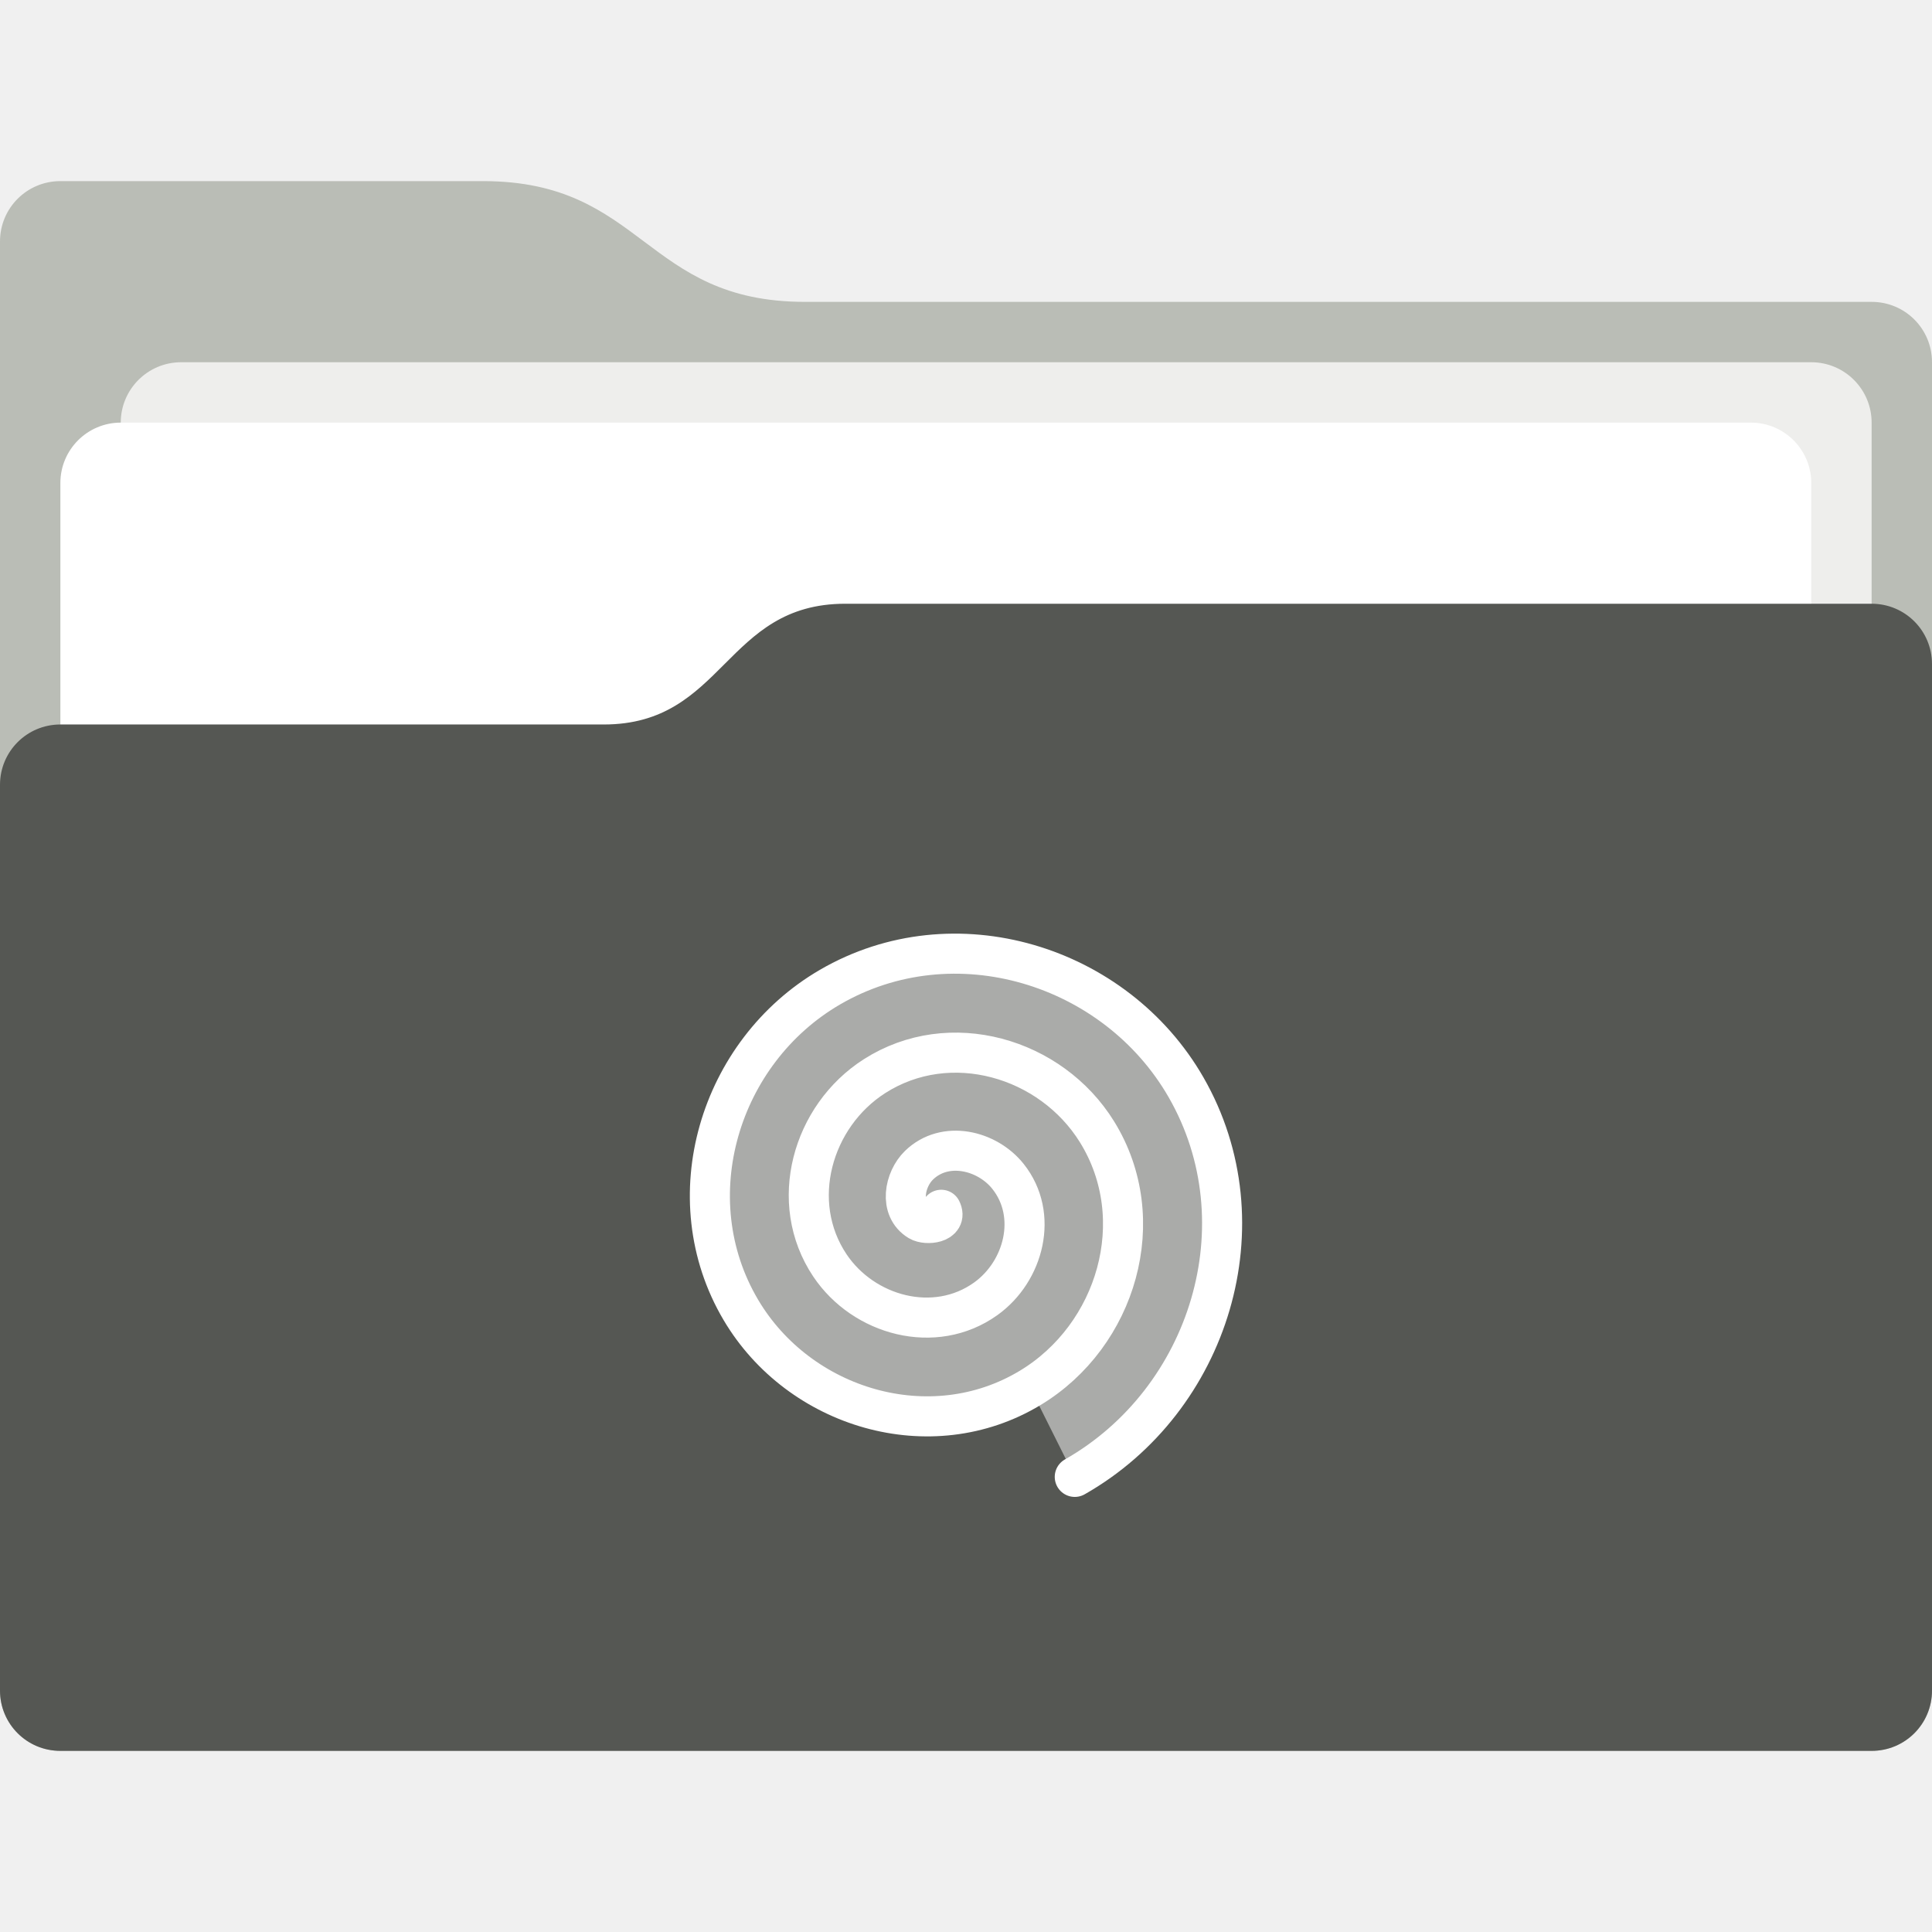
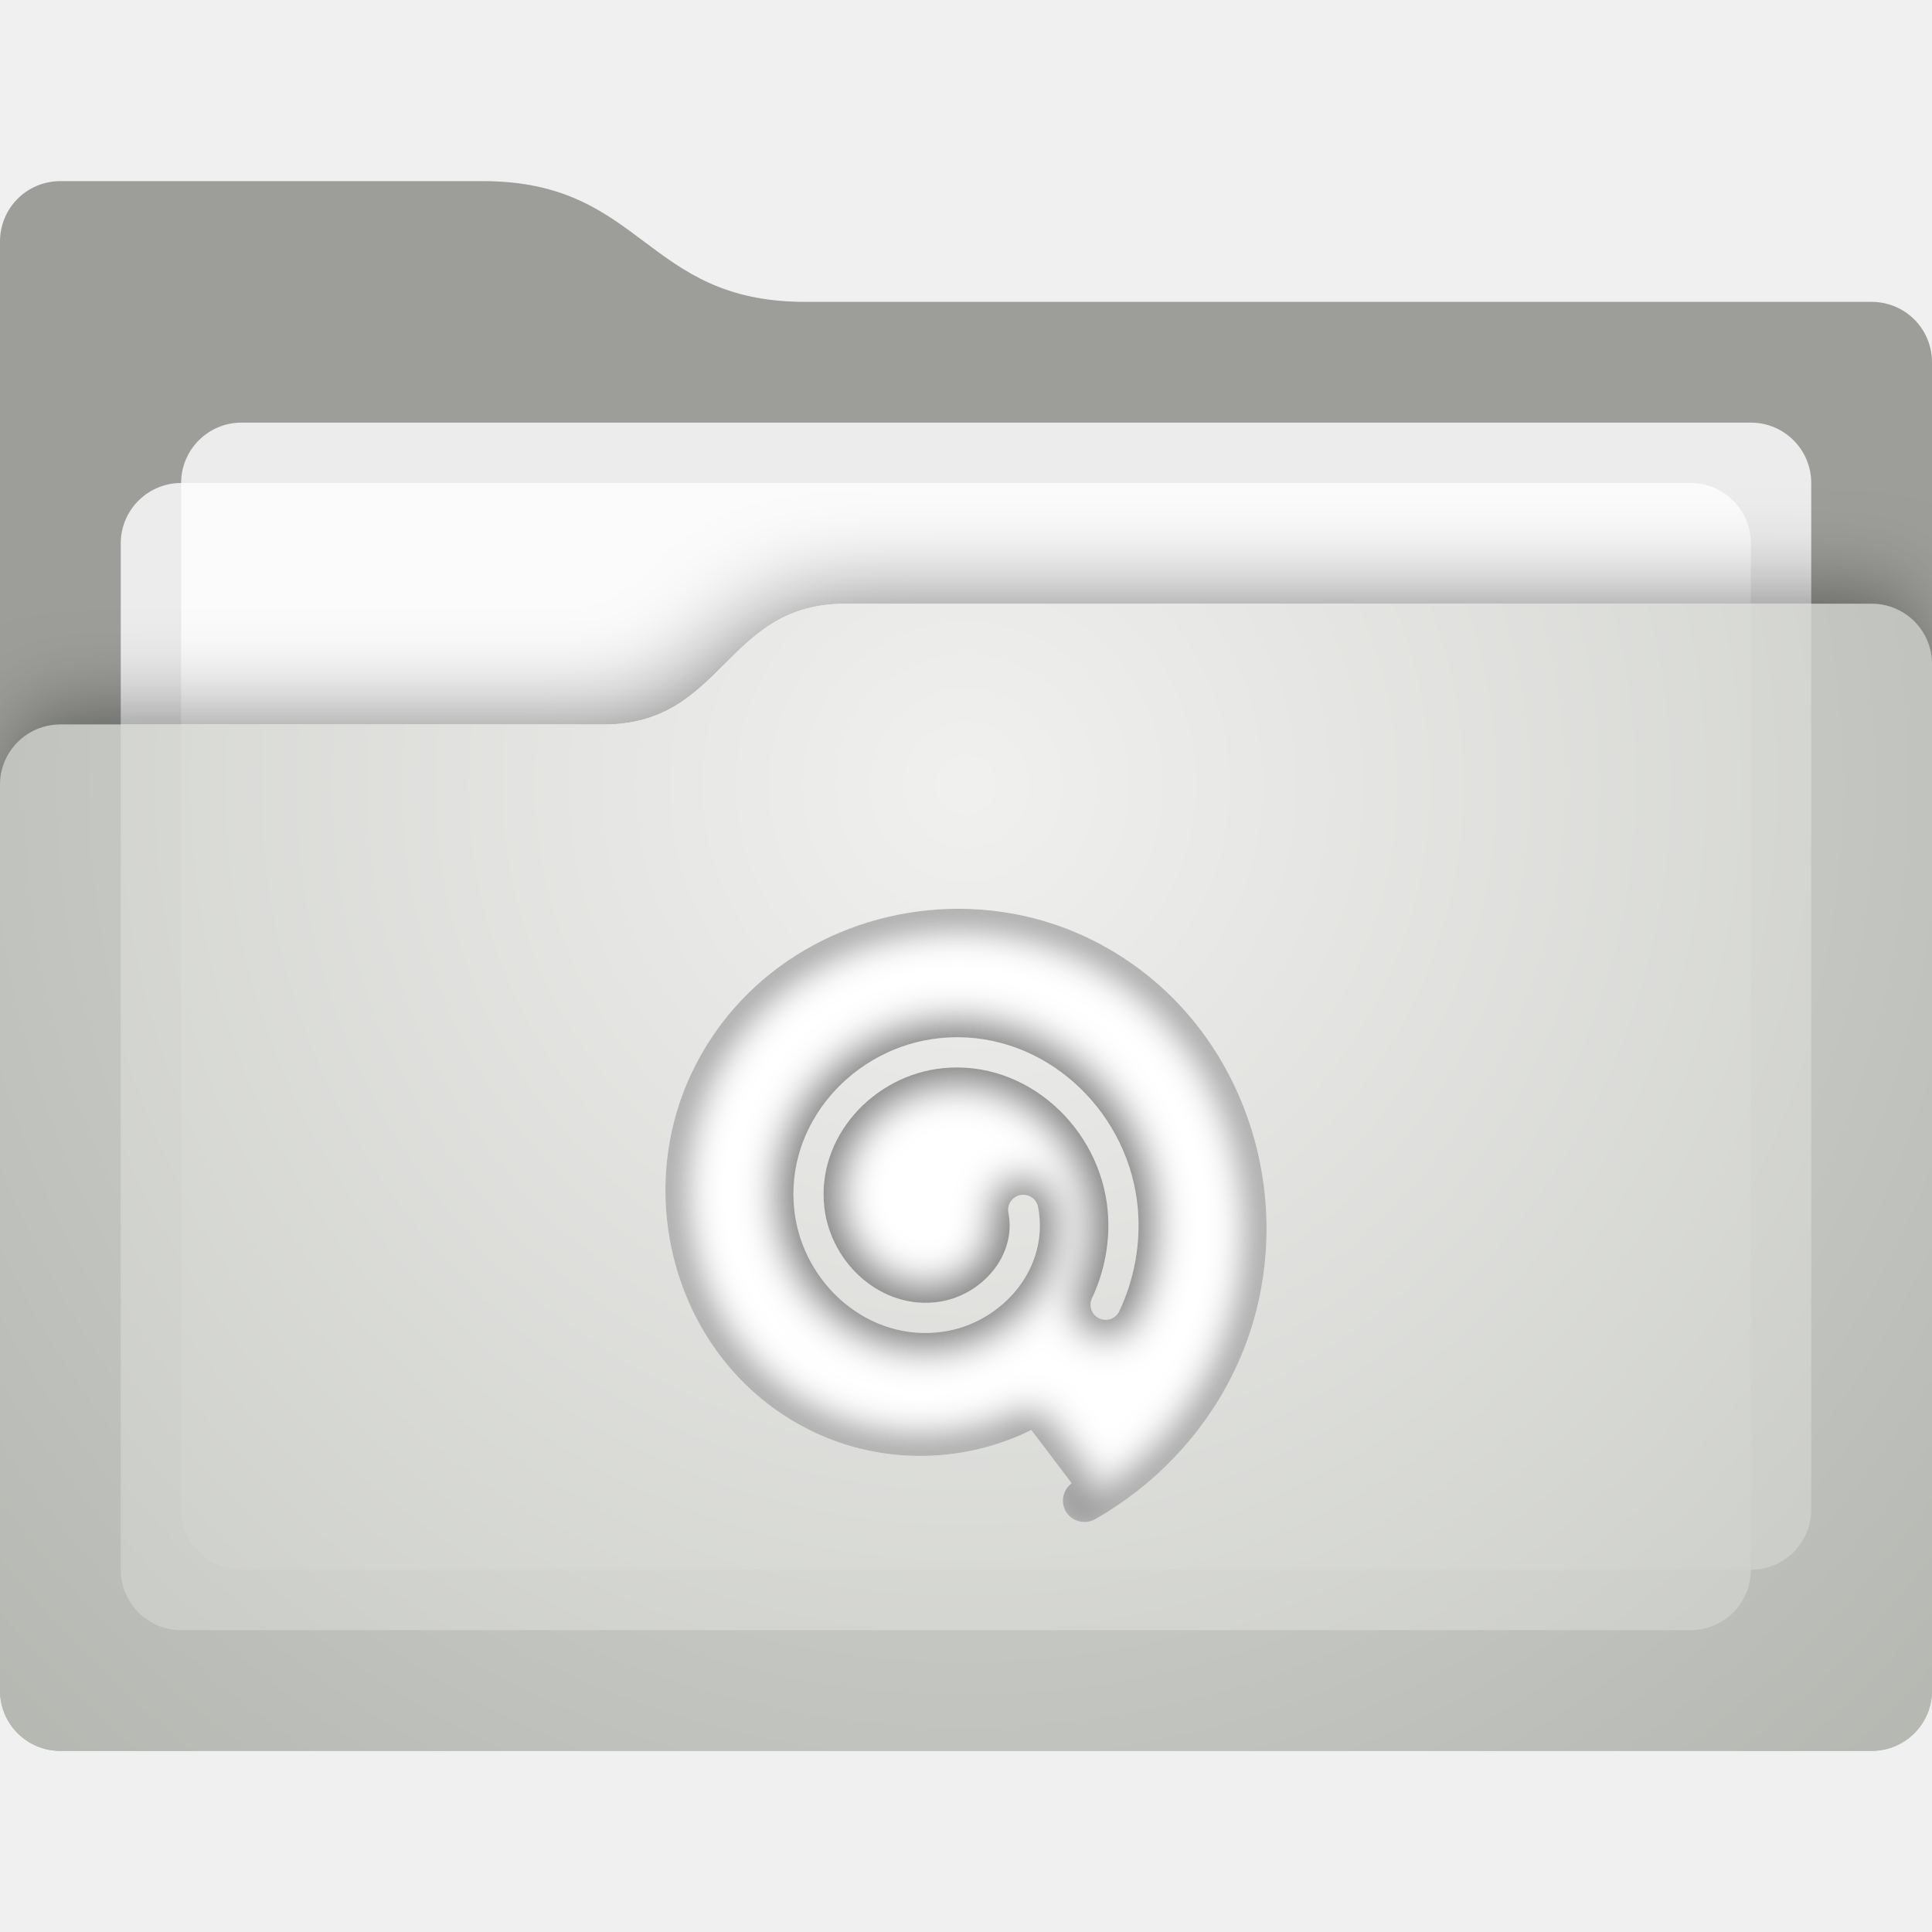
<svg xmlns="http://www.w3.org/2000/svg" xmlns:xlink="http://www.w3.org/1999/xlink" width="128" height="128" id="svg2" version="1.1">
  <defs id="defs4">
    <linearGradient id="linearGradient3785-6">
      <stop style="stop-color:#ffffff;stop-opacity:1;" offset="0" id="stop3787-4" />
      <stop style="stop-color:#d6d6d6;stop-opacity:1;" offset="1" id="stop3789-3" />
    </linearGradient>
    <linearGradient id="linearGradient3802-3">
      <stop style="stop-color:#ffc475;stop-opacity:1;" offset="0" id="stop3804-4" />
      <stop style="stop-color:#ff004a;stop-opacity:1;" offset="1" id="stop3806-1" />
    </linearGradient>
    <radialGradient xlink:href="#linearGradient3802-3" id="radialGradient3852" cx="153.6" cy="1046.224" fx="153.6" fy="1046.224" r="7.5" gradientTransform="matrix(1.666665,-3.5764157e-7,3.5147543e-7,1.599988,-101.0006,-626.5843)" gradientUnits="userSpaceOnUse" />
    <linearGradient id="linearGradient3802-3-5">
      <stop style="stop-color:#ffc475;stop-opacity:1;" offset="0" id="stop3804-4-7" />
      <stop style="stop-color:#ff004a;stop-opacity:1;" offset="1" id="stop3806-1-0" />
    </linearGradient>
    <linearGradient id="linearGradient3785-0-1">
      <stop style="stop-color:#ffffff;stop-opacity:1;" offset="0" id="stop3787-7-8" />
      <stop style="stop-color:#d6d6d6;stop-opacity:1;" offset="1" id="stop3789-1-7" />
    </linearGradient>
+     <clipPath clipPathUnits="userSpaceOnUse" id="clipPath4405">
+       <path id="path4407" style="opacity:0.8;fill:#888a85;fill-opacity:1;stroke:none;stroke-width:0.417;stroke-miterlimit:4;stroke-dasharray:none" d="m 4,936.362 c -2.216,0 -4,1.784 -4,4 v 8 28 c 0,-2.216 1.784,-4 4,-4 H 22.666 25.334 40 c 8,0 8,-8 16,-8 h 68 c 2.216,0 4,1.784 4,4 v -20 c 0,-2.216 -1.784,-4 -4,-4 H 53.334 c -10.667,0 -10.667,-8 -21.334,-8 z" />
+     </clipPath>
+     <filter style="color-interpolation-filters:sRGB" id="filter4275" x="-0.06" y="-0.101" width="1.12" height="1.201">
+       <feGaussianBlur stdDeviation="3.188" id="feGaussianBlur4277" />
+     </filter>
+     <radialGradient xlink:href="#coverGradient" id="radialGradient2626" cx="72.521" cy="998.115" fx="72.521" fy="998.115" r="64" gradientTransform="matrix(1.4375,0,-2.6475526e-5,1.437502,-40.22286,-458.4303)" gradientUnits="userSpaceOnUse" />
+     <linearGradient id="coverGradient">
+       <stop style="stop-color:#eeeeec;stop-opacity:0.8" offset="0" id="stop8414" />
+       <stop style="stop-color:#babdb6;stop-opacity:0.8" offset="1" id="stop8416" />
+     </linearGradient>
+     <radialGradient xlink:href="#coverGradient" id="radialGradient4484" cx="156" cy="76.111" fx="156" fy="76.111" r="16" gradientTransform="matrix(1.53125,0,0,1.531251,-82.875,887.817)" gradientUnits="userSpaceOnUse" />
+     <filter style="color-interpolation-filters:sRGB" id="filter2087" x="-0.101" y="-0.099" width="1.202" height="1.198">
+       <feGaussianBlur stdDeviation="1.257" id="feGaussianBlur2089" />
+     </filter>
+     <clipPath clipPathUnits="userSpaceOnUse" id="clipPath2111">
+       <path id="path2113" style="color:#000000;fill:#ffffff;fill-opacity:0.502;stroke-width:2.891;stroke-linecap:round;-inkscape-stroke:none" d="m 63.492,60.209 c -7.173,-0.002 -14.183,3.794 -17.549,10.629 -4.266,8.664 -0.988,19.71 7.893,24 4.661,2.251 10.076,2.097 14.494,-0.1 L 71,98.268 a 1.445,1.445 0 0 0 -0.408,1.838 1.445,1.445 0 0 0 1.969,0.543 c 3.847,-2.185 7.021,-5.477 9.025,-9.434 5.248,-10.36 1.375,-23.636 -9.186,-28.918 -2.378,-1.189 -4.92,-1.855 -7.473,-2.037 -0.479,-0.034 -0.957,-0.051 -1.436,-0.051 z m 0.02,8.51 c 6.204,0.054 11.333,5.185 11.871,11.346 0.204,2.333 -0.232,4.694 -1.227,6.805 a 1,1 0 0 1 -1.33,0.477 1,1 0 0 1 -0.48,-1.332 c 0.845,-1.794 1.217,-3.806 1.045,-5.775 -0.48,-5.501 -5.351,-10.035 -10.932,-9.471 -4.606,0.466 -8.402,4.59 -7.84,9.266 0.446,3.711 3.824,6.771 7.592,6.213 2.818,-0.418 5.151,-3.052 4.6,-5.904 a 1,1 0 0 1 0.791,-1.172 1,1 0 0 1 1.172,0.793 c 0.788,4.077 -2.402,7.687 -6.268,8.26 -4.967,0.736 -9.298,-3.183 -9.871,-7.951 -0.704,-5.86 3.953,-10.921 9.623,-11.494 0.422,-0.043 0.84,-0.062 1.254,-0.059 z" />
+     </clipPath>
  </defs>
  <g id="layer1" transform="translate(0,-924.3622)">
-     <text style="font-style:normal;font-weight:normal;font-size:24px;line-height:125%;font-family:Sans;letter-spacing:0px;word-spacing:0px;fill:#000000;fill-opacity:1;stroke:none" xml:space="preserve" id="text5893-3" y="948.362" x="-56">
-       <tspan id="tspan5895-8" y="948.362" x="-56">128</tspan>
+     <g id="icon31">
+       <path style="fill:#888a85;fill-opacity:0.8" d="m 145,992.362 c -0.554,0 -1,0.446 -1,1 v 2.391 0.609 20.609 c 0,0.771 0.62,1.391 1.391,1.391 h 29.219 c 0.771,0 1.391,-0.62 1.391,-1.391 v -21.219 c 0,-0.771 -0.62,-1.391 -1.391,-1.391 H 154 c -2,0 -2,-2 -4,-2 h -2 z" id="back31" />
+       <rect style="fill:#eeeeec;fill-opacity:0.8;stroke:none" id="paperB31" width="27" height="19" x="147" y="996.362" rx="1" ry="1" />
+       <rect style="fill:#ffffff;fill-opacity:0.8;stroke:none" id="paperA31" width="27" height="19" x="146" y="997.362" rx="1" ry="1" />
+       <path style="fill:url(#radialGradient4484);fill-opacity:1" d="m 156,1000.362 c -2,0 -2,2 -4,2 h -1 -5.609 c -0.771,0 -1.391,0.62 -1.391,1.391 v 1.547 0.672 11 c 0,0.771 0.62,1.391 1.391,1.391 h 29.219 c 0.771,0 1.391,-0.62 1.391,-1.391 v -15.219 c 0,-0.771 -0.62,-1.391 -1.391,-1.391 z" id="front31" />
+     </g>
+     <g id="icon16">
+       <path style="fill:#888a85;fill-opacity:1;stroke:none" d="m 144,1037.362 v 1 6 h 16 v -6 h -12 v -1 z" id="back16" />
+       <rect style="fill:#ffffff;fill-opacity:1;stroke:none" id="paper16" width="14" height="5" x="145" y="1039.362" />
+       <path style="fill:#babdb6;fill-opacity:1;stroke:none" d="m 148,1041.362 v 1 h -4 v 8 h 16 v -9 z" id="front16" />
+     </g>
+     <g id="icon128">
+       <path id="back" d="m 4,936.362 c -2.216,0 -4,1.784 -4,4 v 8 88 c 0,2.216 1.784,4 4,4 H 124 c 2.216,0 4,-1.784 4,-4 v -88 c 0,-2.216 -1.784,-4 -4,-4 H 53.333 c -10.667,0 -10.667,-8 -21.333,-8 z" style="opacity:1;fill:#888a85;fill-opacity:0.8;stroke:none;stroke-width:0.417;stroke-miterlimit:4;stroke-dasharray:none" />
+       <rect style="opacity:1;fill:#ffffff;fill-opacity:0.8;stroke:none;stroke-width:0.417;stroke-miterlimit:4;stroke-dasharray:none" id="paperB" width="108" height="76" x="12" y="952.362" rx="4" ry="4" />
+       <rect style="opacity:1;fill:#ffffff;fill-opacity:0.8;stroke:none;stroke-width:0.417;stroke-miterlimit:4;stroke-dasharray:none" id="paperA" width="108" height="76" x="8" y="956.362" rx="4" ry="4" />
+       <path id="path4255" d="m 56,964.362 c -8,0 -8,8 -16,8 H 25.333 22.667 4 c -2.216,0 -4,1.784 -4,4 v 6.667 4 49.333 c 0,2.216 1.784,4 4,4 H 124 c 2.216,0 4,-1.784 4,-4 v -68 c 0,-2.216 -1.784,-4 -4,-4 z" style="opacity:0.5;fill:#000000;fill-opacity:1;stroke:none;stroke-width:0.417;stroke-miterlimit:4;stroke-dasharray:none;filter:url(#filter4275)" clip-path="url(#clipPath4405)" />
+       <path id="front" d="m 56,964.362 c -8,0 -8,8 -16,8 H 25.333 22.667 4 c -2.216,0 -4,1.784 -4,4 v 6.667 4 49.333 c 0,2.216 1.784,4 4,4 H 124 c 2.216,0 4,-1.784 4,-4 v -68 c 0,-2.216 -1.784,-4 -4,-4 z" style="opacity:1;fill:url(#radialGradient2626);fill-opacity:1;stroke:none;stroke-width:0.417;stroke-miterlimit:4;stroke-dasharray:none" />
+     </g>
+     <text style="font-style:normal;font-weight:normal;font-size:24px;line-height:0%;font-family:sans-serif;letter-spacing:0px;word-spacing:0px;fill:#000000;fill-opacity:1;stroke:none" xml:space="preserve" id="text5893-3" y="948.362" x="-56">
+       <tspan id="tspan5895-8" y="948.362" x="-56" style="font-family:sans-serif">128</tspan>
    </text>
-     <text style="font-style:normal;font-weight:normal;font-size:16px;line-height:125%;font-family:Sans;letter-spacing:0px;word-spacing:0px;fill:#000000;fill-opacity:1;stroke:none" xml:space="preserve" id="text5901" y="1000.362" x="184">
-       <tspan id="tspan5903" y="1000.362" x="184">31 - 17</tspan>
+     <text style="font-style:normal;font-weight:normal;font-size:16px;line-height:0%;font-family:sans-serif;letter-spacing:0px;word-spacing:0px;fill:#000000;fill-opacity:1;stroke:none" xml:space="preserve" id="text5901" y="1000.362" x="184">
+       <tspan id="tspan5903" y="1000.362" x="184" style="font-family:sans-serif">31 - 17</tspan>
    </text>
-     <text style="font-style:normal;font-weight:normal;font-size:16px;line-height:125%;font-family:Sans;letter-spacing:0px;word-spacing:0px;fill:#000000;fill-opacity:1;stroke:none" xml:space="preserve" id="text5905" y="1048.362" x="172">
-       <tspan id="tspan5907" y="1048.362" x="172">16</tspan>
+     <text style="font-style:normal;font-weight:normal;font-size:16px;line-height:0%;font-family:sans-serif;letter-spacing:0px;word-spacing:0px;fill:#000000;fill-opacity:1;stroke:none" xml:space="preserve" id="text5905" y="1048.362" x="172">
+       <tspan id="tspan5907" y="1048.362" x="172" style="font-family:sans-serif">16</tspan>
    </text>
    <rect style="fill:none;stroke:#000000;stroke-width:1;stroke-linecap:round;stroke-linejoin:round;stroke-miterlimit:4;stroke-dasharray:none;stroke-dashoffset:0;stroke-opacity:1" id="rect5919" y="984.362" x="140" rx="4.5902016e-07" height="40" width="40" />
-     <path style="opacity:1;fill:#babdb6;fill-opacity:1;stroke:none" d="M 144 113 L 144 114 L 144 120 L 160 120 L 160 114 L 148 114 L 148 113 L 144 113 z " transform="translate(0,924.3622)" id="rect8156" />
    <rect style="fill:none;stroke:#000000;stroke-width:1;stroke-linecap:round;stroke-linejoin:round;stroke-miterlimit:4;stroke-dasharray:none;stroke-dashoffset:0;stroke-opacity:1" id="rect5921" y="1032.362" x="140" rx="4.5902016e-07" height="24" width="24" />
    <rect style="fill:#b3b3b3;fill-opacity:1;stroke:none" id="rect6935" y="980.362" x="144" rx="4.5902016e-07" height="4" width="32" />
    <rect style="fill:#b3b3b3;fill-opacity:1;stroke:none" id="rect6937" y="988.362" x="136" rx="4.5902016e-07" height="32" width="4" />
    <rect style="fill:#b3b3b3;fill-opacity:1;stroke:none" id="rect6939" y="1028.362" x="144" rx="4.5902016e-07" height="4" width="16" />
    <rect style="fill:#b3b3b3;fill-opacity:1;stroke:none" id="rect6941" y="1036.362" x="136" rx="4.5902016e-07" height="16" width="4" />
-     <path style="opacity:1;fill:#babdb6" d="M 145 68 C 144.446 68 144 68.446 144 69 L 144 71.391 L 144 72 L 144 78.609 C 144 79.38 144.62 80 145.391 80 L 174.609 80 C 175.38 80 176 79.38 176 78.609 L 176 71.391 C 176 70.62 175.38 70 174.609 70 L 154 70 C 152 70 152 68 150 68 L 148 68 L 145 68 z " transform="translate(0,924.3622)" id="rect4181" />
-     <rect style="opacity:1;fill:#eeeeec;stroke:none" id="rect4200" width="29" height="11" x="146" y="996.362" rx="1.391" ry="1.391" />
-     <rect style="opacity:1;fill:#ffffff;stroke:none" id="rect4198" width="29" height="9" x="145" y="997.362" rx="1.391" ry="1.391" />
-     <path style="opacity:1;fill:#555753" d="m 156,76 c -2,0 -2,2 -4,2 l -1,0 -5.609,0 C 144.62,78 144,78.62 144,79.391 l 0,1.547 0,0.672 0,11 C 144,93.38 144.62,94 145.391,94 l 29.219,0 C 175.38,94 176,93.38 176,92.609 l 0,-15.219 C 176,76.62 175.38,76 174.609,76 Z" id="rect4179" transform="translate(0,924.3622)" />
-     <rect style="opacity:1;fill:#ffffff;fill-opacity:1;stroke:none" id="rect8166" width="14" height="5" x="145" y="1039.362" />
-     <path style="opacity:1;fill:#555753;fill-opacity:1;stroke:none" d="M 148 117 L 148 118 L 144 118 L 144 126 L 160 126 L 160 117 L 148 117 z " transform="translate(0,924.3622)" id="rect8154" />
-     <g id="g3375" transform="matrix(1.333333,0,0,1.333333,-21.33333,-329.4541)">
-       <g id="g3370">
-         <path style="opacity:1;fill:#babdb6;fill-opacity:1;stroke:none;stroke-width:0.312;stroke-miterlimit:4;stroke-dasharray:none" d="m 19,25 c -1.662,0 -3,1.338 -3,3 l 0,6 0,66 c 0,1.662 1.338,3 3,3 l 90,0 c 1.662,0 3,-1.338 3,-3 l 0,-66 c 0,-1.662 -1.338,-3 -3,-3 l -53,0 c -8,0 -8,-6 -16,-6 l -21,0 z" transform="translate(0,924.3622)" id="rect3584" />
-         <rect style="opacity:1;fill:#eeeeec;fill-opacity:1;stroke:none;stroke-width:0.312;stroke-miterlimit:4;stroke-dasharray:none" id="rect3594" width="87" height="51" x="22" y="958.362" rx="3" ry="3" />
-         <rect ry="3" rx="3" y="961.362" x="19" height="51" width="87" id="rect3596" style="opacity:1;fill:#ffffff;fill-opacity:1;stroke:none;stroke-width:0.312;stroke-miterlimit:4;stroke-dasharray:none" />
-         <path style="opacity:1;fill:#555753;fill-opacity:1;stroke:none;stroke-width:0.312;stroke-miterlimit:4;stroke-dasharray:none" d="m 58,970.362 c -6,0 -6,6 -12,6 l -11,0 -2,0 -14,0 c -1.662,0 -3,1.338 -3,3 l 0,5 0,3 0,37 c 0,1.662 1.338,3 3,3 l 90,0 c 1.662,0 3,-1.338 3,-3 l 0,-51 c 0,-1.662 -1.338,-3 -3,-3 l -51,0 z" id="rect3589" />
-       </g>
-       <path d="m 62.769,1000.476 c 0.333,0.665 -0.733,0.777 -1.106,0.553 -1.011,-0.607 -0.721,-2.064 10e-7,-2.765 1.289,-1.254 3.383,-0.754 4.424,0.553 1.528,1.917 0.794,4.723 -1.106,6.083 -2.532,1.813 -6.07,0.838 -7.743,-1.659 -2.105,-3.142 -0.883,-7.42 2.212,-9.402 3.749,-2.4 8.773,-0.93 11.061,2.765 2.696,4.355 0.977,10.127 -3.318,12.72 -4.959,2.994 -11.482,1.025 -14.379,-3.871 -3.292,-5.564 -1.074,-12.837 4.424,-16.038 6.168,-3.591 14.193,-1.122 17.697,4.977 3.89,6.771 1.171,15.549 -5.53,19.356" id="path3017" style="fill:#ffffff;fill-opacity:0.502;stroke:#ffffff;stroke-width:1.991;stroke-linecap:round;stroke-linejoin:miter;stroke-miterlimit:4;stroke-dasharray:none;stroke-opacity:1" />
+     <path id="path1741" style="color:#000000;fill:#ffffff;fill-opacity:1;stroke-width:2.891;stroke-linecap:round;-inkscape-stroke:none" d="M 63.492 60.209 C 56.32 60.207 49.309 64.003 45.943 70.838 C 41.677 79.502 44.955 90.548 53.836 94.838 C 58.497 97.089 63.912 96.935 68.33 94.738 L 71 98.268 A 1.445 1.445 0 0 0 70.592 100.105 A 1.445 1.445 0 0 0 72.561 100.648 C 76.408 98.463 79.581 95.171 81.586 91.215 C 86.834 80.855 82.961 67.579 72.4 62.297 C 70.022 61.108 67.48 60.442 64.928 60.26 C 64.449 60.226 63.97 60.209 63.492 60.209 z M 63.512 68.719 C 69.715 68.773 74.845 73.904 75.383 80.064 C 75.586 82.398 75.151 84.759 74.156 86.869 A 1 1 0 0 1 72.826 87.346 A 1 1 0 0 1 72.346 86.014 C 73.191 84.22 73.562 82.207 73.391 80.238 C 72.911 74.738 68.04 70.203 62.459 70.768 C 57.853 71.233 54.057 75.357 54.619 80.033 C 55.065 83.745 58.444 86.804 62.211 86.246 C 65.029 85.828 67.362 83.194 66.811 80.342 A 1 1 0 0 1 67.602 79.17 A 1 1 0 0 1 68.773 79.963 C 69.561 84.04 66.372 87.65 62.506 88.223 C 57.539 88.959 53.208 85.04 52.635 80.271 C 51.93 74.412 56.588 69.351 62.258 68.777 C 62.68 68.735 63.098 68.715 63.512 68.719 z " transform="translate(0,924.3622)" />
+     <path id="path2067" style="color:#000000;fill:#ffffff;fill-opacity:0.502;stroke-width:2;stroke-linecap:round;stroke:#000000;stroke-miterlimit:4;stroke-dasharray:none;filter:url(#filter2087);opacity:0.5" d="M 63.492 60.209 C 56.32 60.207 49.309 64.003 45.943 70.838 C 41.677 79.502 44.955 90.548 53.836 94.838 C 58.497 97.089 63.912 96.935 68.33 94.738 L 71 98.268 A 1.445 1.445 0 0 0 70.592 100.105 A 1.445 1.445 0 0 0 72.561 100.648 C 76.408 98.463 79.581 95.171 81.586 91.215 C 86.834 80.855 82.961 67.579 72.4 62.297 C 70.022 61.108 67.48 60.442 64.928 60.26 C 64.449 60.226 63.97 60.209 63.492 60.209 z M 63.512 68.719 C 69.715 68.773 74.845 73.904 75.383 80.064 C 75.586 82.398 75.151 84.759 74.156 86.869 A 1 1 0 0 1 72.826 87.346 A 1 1 0 0 1 72.346 86.014 C 73.191 84.22 73.562 82.207 73.391 80.238 C 72.911 74.738 68.04 70.203 62.459 70.768 C 57.853 71.233 54.057 75.357 54.619 80.033 C 55.065 83.745 58.444 86.804 62.211 86.246 C 65.029 85.828 67.362 83.194 66.811 80.342 A 1 1 0 0 1 67.602 79.17 A 1 1 0 0 1 68.773 79.963 C 69.561 84.04 66.372 87.65 62.506 88.223 C 57.539 88.959 53.208 85.04 52.635 80.271 C 51.93 74.412 56.588 69.351 62.258 68.777 C 62.68 68.735 63.098 68.715 63.512 68.719 z " transform="translate(0,924.3622)" clip-path="url(#clipPath2111)" />
+     <g id="path2251" style="opacity:0.5">
+       <path style="color:#000000;fill:#ffffff;fill-opacity:0.502;stroke-width:2;stroke-linecap:round;-inkscape-stroke:none" d="m 159.56,1009.264 c 0.119,0.238 -0.262,0.277 -0.395,0.198 -0.361,-0.217 -0.257,-0.737 0,-0.988 0.46,-0.448 1.208,-0.269 1.58,0.198 0.546,0.685 0.284,1.687 -0.395,2.173 -0.904,0.648 -2.168,0.299 -2.765,-0.593 -0.752,-1.122 -0.315,-2.65 0.79,-3.358 1.339,-0.857 3.133,-0.332 3.95,0.988 0.963,1.555 0.349,3.617 -1.185,4.543 -1.771,1.069 -4.101,0.366 -5.135,-1.383 -1.176,-1.987 -0.383,-4.585 1.58,-5.728 2.203,-1.282 5.069,-0.401 6.32,1.778 1.389,2.418 0.418,5.553 -1.975,6.913" id="path2273" />
+       <path style="color:#000000;fill:#000000;stroke-linecap:round;-inkscape-stroke:none" d="m 159.209,1003.748 c -0.729,0.08 -1.452,0.308 -2.127,0.701 -2.432,1.416 -3.408,4.616 -1.938,7.102 1.226,2.073 3.861,2.904 6.057,1.887 a 1,1 0 0 0 -0.141,1.06 1,1 0 0 0 1.363,0.375 c 2.866,-1.628 4.025,-5.363 2.35,-8.279 -1.141,-1.987 -3.378,-3.085 -5.564,-2.846 z" id="path2275" />
    </g>
    <path d="m 159.56,1009.264 c 0.119,0.238 -0.262,0.277 -0.395,0.198 -0.361,-0.217 -0.257,-0.737 0,-0.988 0.46,-0.448 1.208,-0.269 1.58,0.198 0.546,0.685 0.284,1.687 -0.395,2.173 -0.904,0.648 -2.168,0.299 -2.765,-0.593 -0.752,-1.122 -0.315,-2.65 0.79,-3.358 1.339,-0.857 3.133,-0.332 3.95,0.988 0.963,1.555 0.349,3.617 -1.185,4.543 -1.771,1.069 -4.101,0.366 -5.135,-1.383 -1.176,-1.987 -0.383,-4.585 1.58,-5.728 2.203,-1.282 5.069,-0.401 6.32,1.778 1.389,2.418 0.418,5.553 -1.975,6.913" id="path10576" style="fill:#ffffff;fill-opacity:0.502;stroke:#ffffff;stroke-width:0.711;stroke-linecap:round;stroke-linejoin:miter;stroke-miterlimit:4;stroke-dasharray:none;stroke-opacity:1" />
-     <path style="fill:#ffffff;fill-opacity:1;stroke:none" d="m 152,1043.791 c -1.657,0 -3,1.343 -3,3 0,0.169 0.043,0.325 0.08,0.482 0.222,0.947 1.048,1.661 2.063,1.661 1.036,0 1.889,-0.738 2.089,-1.714 l 1.741,0 c 0.019,-0.139 0.027,-0.285 0.027,-0.429 0,-1.657 -1.343,-3 -3,-3 z" id="path10578-4" />
+     <path style="fill:#000000;fill-opacity:1;stroke:none;opacity:0.5" d="m 152,1043.791 c -1.657,0 -3,1.343 -3,3 0,0.169 0.043,0.325 0.08,0.482 0.222,0.947 1.048,1.661 2.063,1.661 1.036,0 1.889,-0.738 2.089,-1.714 l 1.741,0 c 0.019,-0.139 0.027,-0.285 0.027,-0.429 0,-1.657 -1.343,-3 -3,-3 z" id="path10578-4" />
  </g>
</svg>
